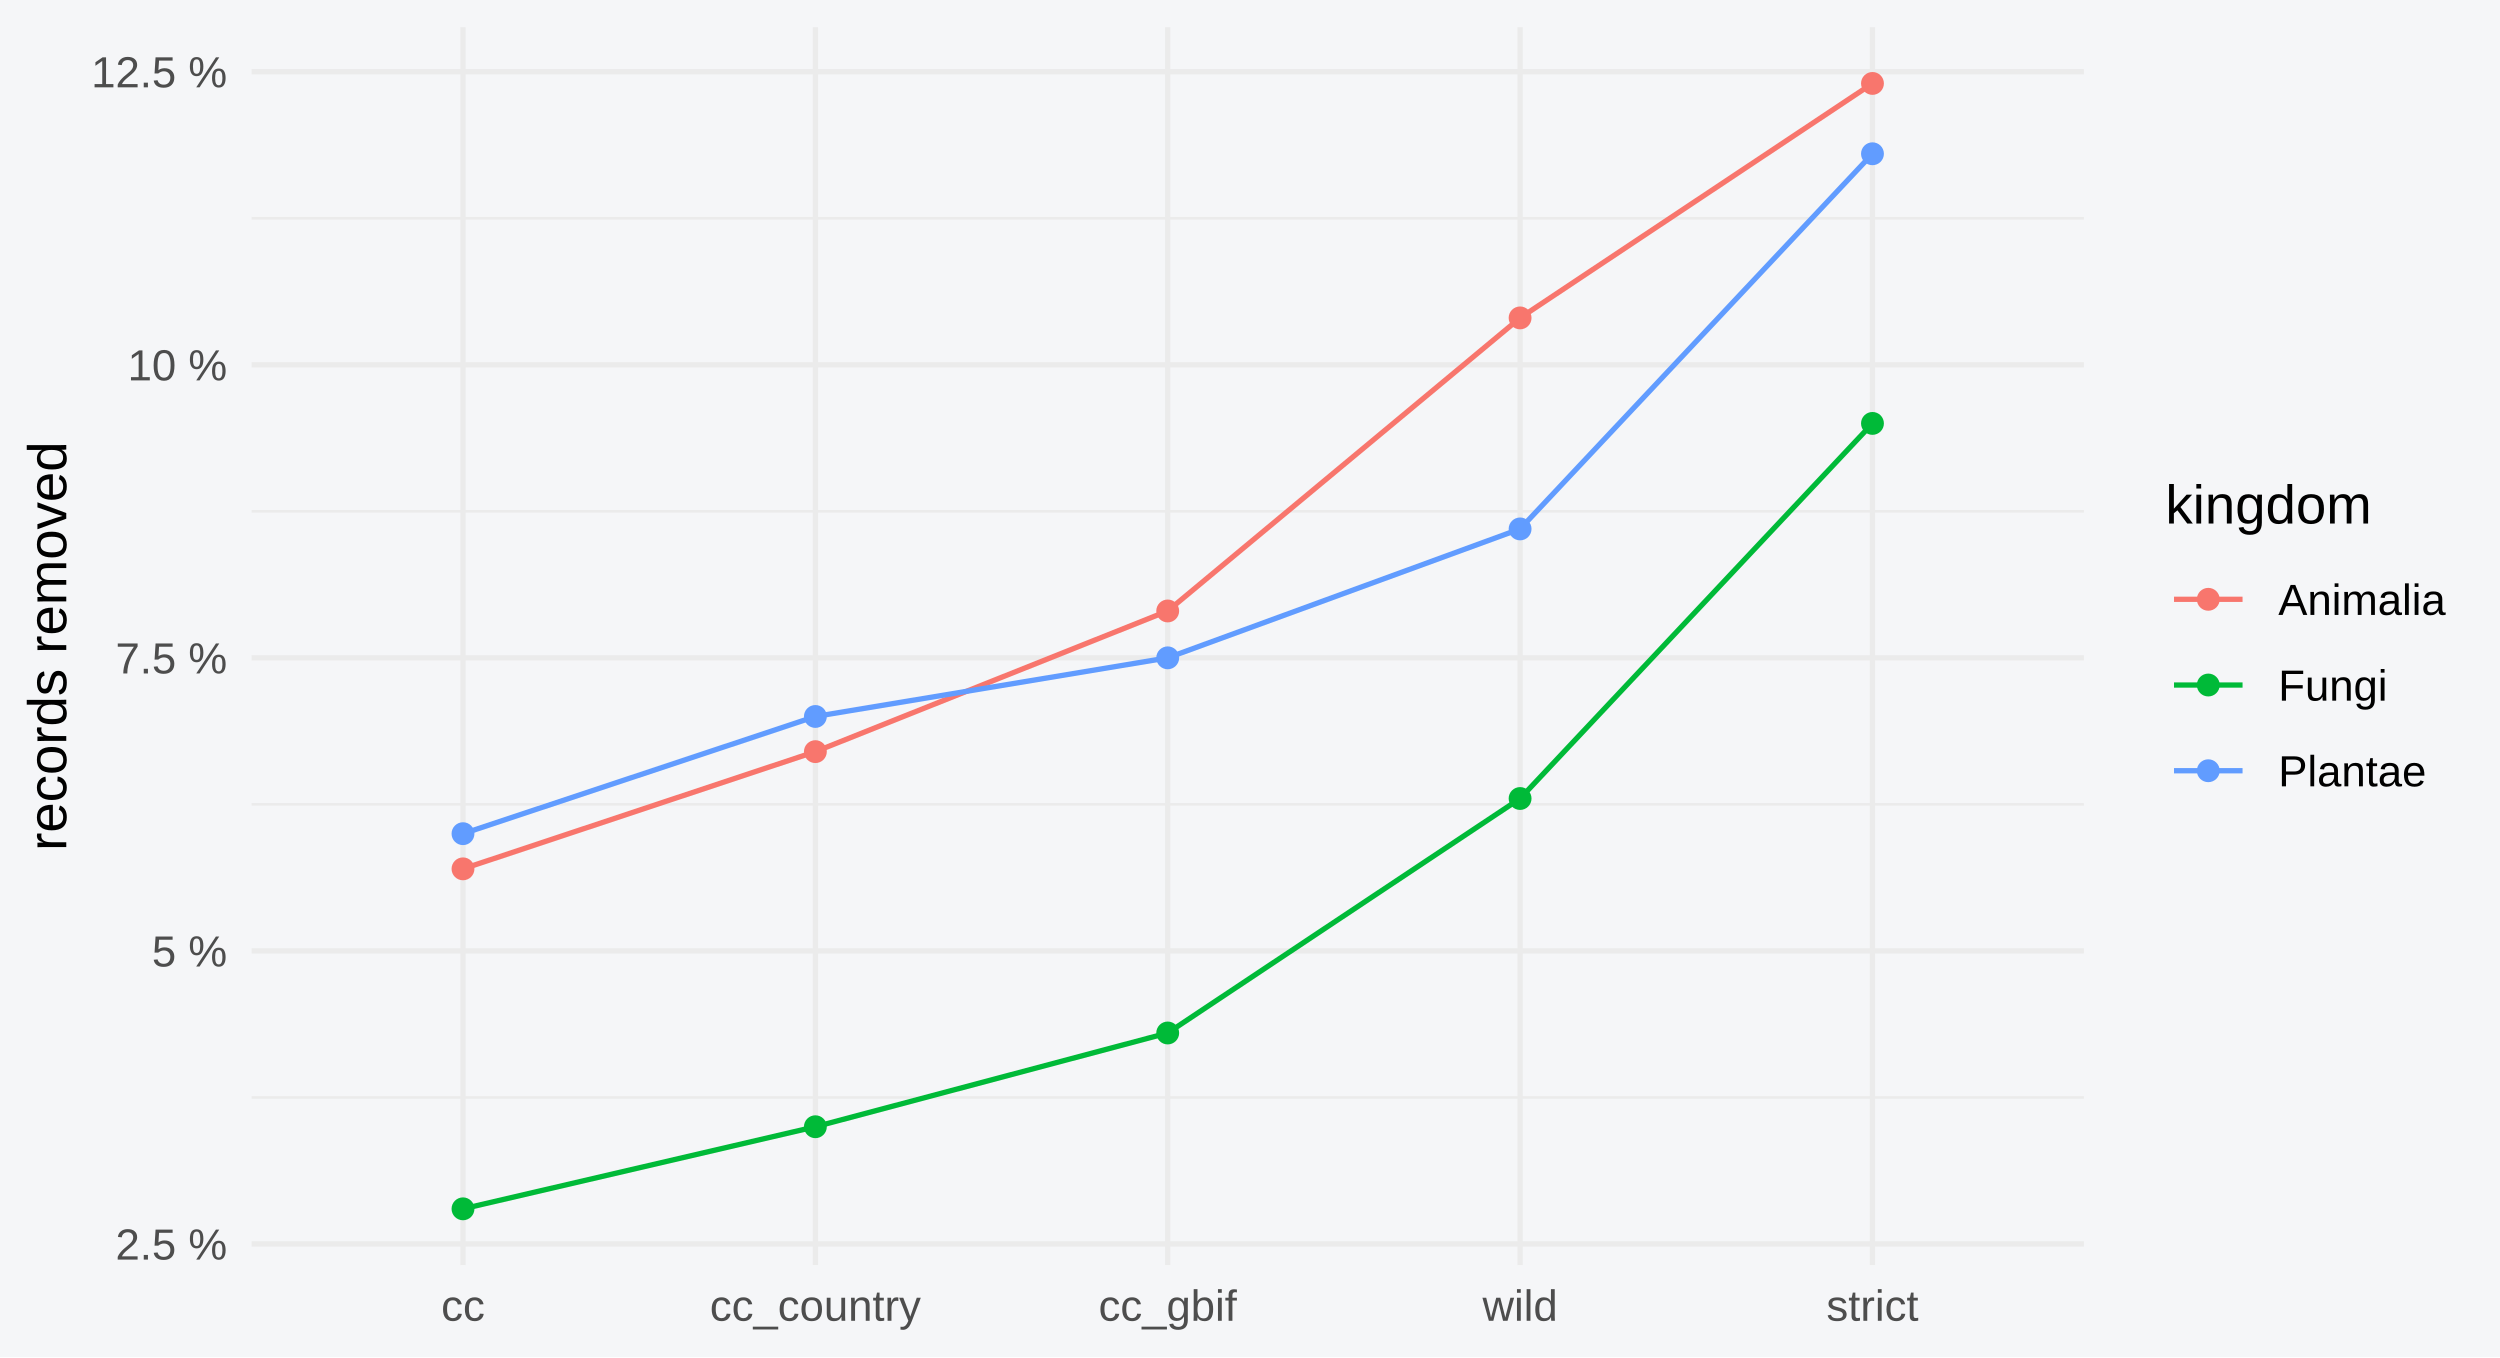
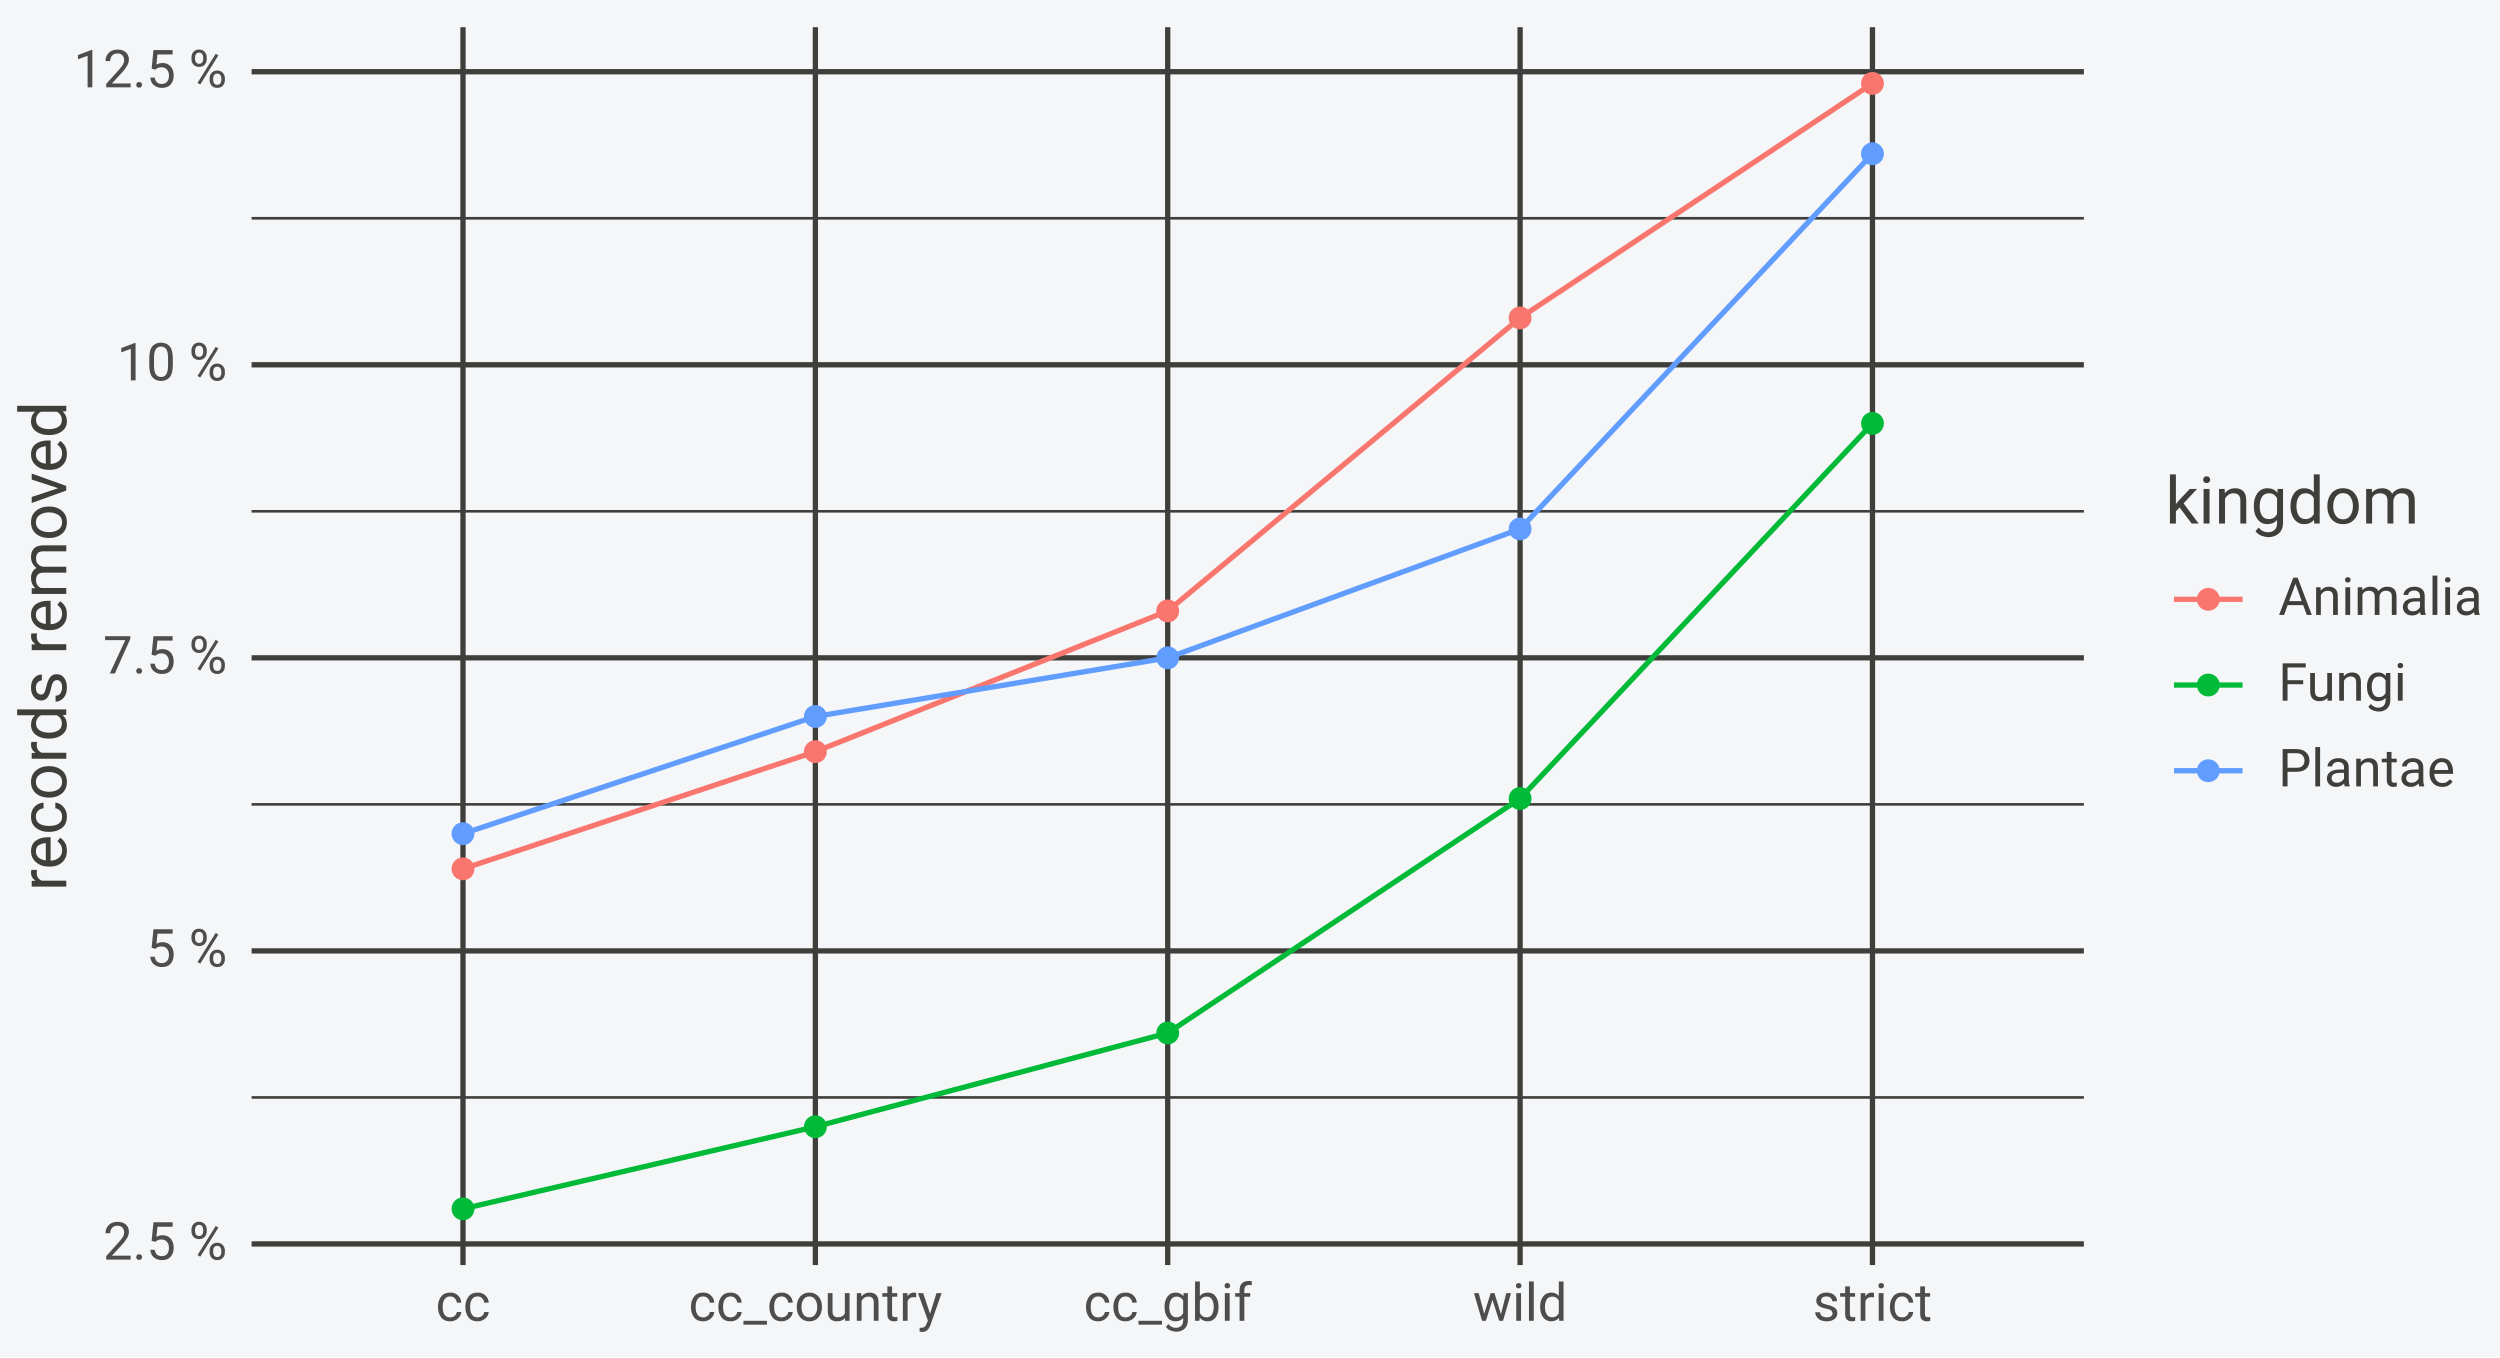
<svg xmlns="http://www.w3.org/2000/svg" width="504.00pt" height="273.60pt" viewBox="0 0 504.00 273.60">
  <g class="svglite">
    <defs>
      <style type="text/css">
-     .svglite line, .svglite polyline, .svglite polygon, .svglite path, .svglite rect, .svglite circle {
+     /* theme-aware-processed */
+     .svglite line, .svglite polyline, .svglite polygon, .svglite path, .svglite circle {
      fill: none;
-       stroke: #000000;
+       stroke: #3E3F3A;
+       stroke-linecap: round;
+       stroke-linejoin: round;
+       stroke-miterlimit: 10.00;
+     }
+     .svglite &gt; g &gt; rect {
+       fill: none;
+       stroke: #3E3F3A;
      stroke-linecap: round;
      stroke-linejoin: round;
      stroke-miterlimit: 10.00;
    }
    .svglite text {
      white-space: pre;
+       fill: #3E3F3A;
    }
    .svglite g.glyphgroup path {
      fill: inherit;
      stroke: none;
    }
  </style>
    </defs>
    <rect width="100%" height="100%" style="stroke: none; fill: #F5F6F8;" />
    <defs>
      <clipPath id="cpMC4wMHw1MDQuMDB8MC4wMHwyNzMuNjA=">
        <rect x="0.00" y="0.00" width="504.00" height="273.60" />
      </clipPath>
    </defs>
    <g clip-path="url(#cpMC4wMHw1MDQuMDB8MC4wMHwyNzMuNjA=)">
-       <rect x="0.00" y="-0" width="504.00" height="273.60" style="stroke-width: 1.07; stroke: none;" />
-     </g>
+       <rect x="0.00" y="-0" width="504.00" height="273.60" style="stroke-width: 1.07; stroke: none;" /> fill: #F5F6F8;' /&gt;
+ </g>
    <defs>
      <clipPath id="cpNTAuNzJ8NDIwLjExfDUuNDh8MjU1LjA0">
        <rect x="50.72" y="5.48" width="369.39" height="249.56" />
      </clipPath>
    </defs>
    <g clip-path="url(#cpNTAuNzJ8NDIwLjExfDUuNDh8MjU1LjA0)">
-       <rect x="50.72" y="5.48" width="369.39" height="249.56" style="stroke-width: 1.07; stroke: none;" />
-       <polyline points="50.72,221.24 420.11,221.24 " style="stroke-width: 0.53; stroke: #EBEBEB; stroke-linecap: butt;" />
-       <polyline points="50.72,162.16 420.11,162.16 " style="stroke-width: 0.53; stroke: #EBEBEB; stroke-linecap: butt;" />
-       <polyline points="50.72,103.08 420.11,103.08 " style="stroke-width: 0.53; stroke: #EBEBEB; stroke-linecap: butt;" />
-       <polyline points="50.72,44.00 420.11,44.00 " style="stroke-width: 0.53; stroke: #EBEBEB; stroke-linecap: butt;" />
-       <polyline points="50.72,250.78 420.11,250.78 " style="stroke-width: 1.07; stroke: #EBEBEB; stroke-linecap: butt;" />
-       <polyline points="50.72,191.70 420.11,191.70 " style="stroke-width: 1.07; stroke: #EBEBEB; stroke-linecap: butt;" />
-       <polyline points="50.72,132.62 420.11,132.62 " style="stroke-width: 1.07; stroke: #EBEBEB; stroke-linecap: butt;" />
-       <polyline points="50.72,73.54 420.11,73.54 " style="stroke-width: 1.07; stroke: #EBEBEB; stroke-linecap: butt;" />
-       <polyline points="50.72,14.46 420.11,14.46 " style="stroke-width: 1.07; stroke: #EBEBEB; stroke-linecap: butt;" />
-       <polyline points="93.34,255.04 93.34,5.48 " style="stroke-width: 1.07; stroke: #EBEBEB; stroke-linecap: butt;" />
-       <polyline points="164.38,255.04 164.38,5.48 " style="stroke-width: 1.07; stroke: #EBEBEB; stroke-linecap: butt;" />
-       <polyline points="235.41,255.04 235.41,5.48 " style="stroke-width: 1.07; stroke: #EBEBEB; stroke-linecap: butt;" />
-       <polyline points="306.45,255.04 306.45,5.48 " style="stroke-width: 1.07; stroke: #EBEBEB; stroke-linecap: butt;" />
-       <polyline points="377.49,255.04 377.49,5.48 " style="stroke-width: 1.07; stroke: #EBEBEB; stroke-linecap: butt;" />
+       <rect x="50.72" y="5.48" width="369.39" height="249.56" style="stroke-width: 1.07; stroke: none;" /> fill: #F5F6F8;' /&gt;
+ <polyline points="50.72,221.24 420.11,221.24 " style="stroke-width: 0.53; stroke: #3E3F3A; stroke-linecap: butt;" />
+       <polyline points="50.72,162.16 420.11,162.16 " style="stroke-width: 0.53; stroke: #3E3F3A; stroke-linecap: butt;" />
+       <polyline points="50.72,103.08 420.11,103.08 " style="stroke-width: 0.53; stroke: #3E3F3A; stroke-linecap: butt;" />
+       <polyline points="50.72,44.00 420.11,44.00 " style="stroke-width: 0.53; stroke: #3E3F3A; stroke-linecap: butt;" />
+       <polyline points="50.72,250.78 420.11,250.78 " style="stroke-width: 1.07; stroke: #3E3F3A; stroke-linecap: butt;" />
+       <polyline points="50.72,191.70 420.11,191.70 " style="stroke-width: 1.07; stroke: #3E3F3A; stroke-linecap: butt;" />
+       <polyline points="50.72,132.62 420.11,132.62 " style="stroke-width: 1.07; stroke: #3E3F3A; stroke-linecap: butt;" />
+       <polyline points="50.72,73.54 420.11,73.54 " style="stroke-width: 1.07; stroke: #3E3F3A; stroke-linecap: butt;" />
+       <polyline points="50.72,14.46 420.11,14.46 " style="stroke-width: 1.07; stroke: #3E3F3A; stroke-linecap: butt;" />
+       <polyline points="93.34,255.04 93.34,5.48 " style="stroke-width: 1.07; stroke: #3E3F3A; stroke-linecap: butt;" />
+       <polyline points="164.38,255.04 164.38,5.48 " style="stroke-width: 1.07; stroke: #3E3F3A; stroke-linecap: butt;" />
+       <polyline points="235.41,255.04 235.41,5.48 " style="stroke-width: 1.07; stroke: #3E3F3A; stroke-linecap: butt;" />
+       <polyline points="306.45,255.04 306.45,5.48 " style="stroke-width: 1.07; stroke: #3E3F3A; stroke-linecap: butt;" />
+       <polyline points="377.49,255.04 377.49,5.48 " style="stroke-width: 1.07; stroke: #3E3F3A; stroke-linecap: butt;" />
      <polyline points="93.34,175.16 164.38,151.53 235.41,123.17 306.45,64.09 377.49,16.82 " style="stroke-width: 1.07; stroke: #F8766D; stroke-linecap: butt;" />
      <polyline points="93.34,243.70 164.38,227.15 235.41,208.25 306.45,160.98 377.49,85.36 " style="stroke-width: 1.07; stroke: #00BA38; stroke-linecap: butt;" />
      <polyline points="93.34,168.07 164.38,144.44 235.41,132.62 306.45,106.63 377.49,31.00 " style="stroke-width: 1.07; stroke: #619CFF; stroke-linecap: butt;" />
      <circle cx="93.34" cy="175.16" r="1.95" style="stroke-width: 0.71; stroke: #F8766D; fill: #F8766D;" />
      <circle cx="93.34" cy="243.70" r="1.95" style="stroke-width: 0.71; stroke: #00BA38; fill: #00BA38;" />
      <circle cx="93.34" cy="168.07" r="1.95" style="stroke-width: 0.71; stroke: #619CFF; fill: #619CFF;" />
      <circle cx="164.38" cy="151.53" r="1.95" style="stroke-width: 0.71; stroke: #F8766D; fill: #F8766D;" />
      <circle cx="164.38" cy="227.15" r="1.95" style="stroke-width: 0.71; stroke: #00BA38; fill: #00BA38;" />
      <circle cx="164.38" cy="144.44" r="1.95" style="stroke-width: 0.71; stroke: #619CFF; fill: #619CFF;" />
      <circle cx="235.41" cy="123.17" r="1.95" style="stroke-width: 0.71; stroke: #F8766D; fill: #F8766D;" />
      <circle cx="235.41" cy="208.25" r="1.95" style="stroke-width: 0.71; stroke: #00BA38; fill: #00BA38;" />
      <circle cx="235.41" cy="132.62" r="1.95" style="stroke-width: 0.71; stroke: #619CFF; fill: #619CFF;" />
      <circle cx="306.45" cy="64.09" r="1.95" style="stroke-width: 0.71; stroke: #F8766D; fill: #F8766D;" />
      <circle cx="306.45" cy="160.98" r="1.95" style="stroke-width: 0.71; stroke: #00BA38; fill: #00BA38;" />
      <circle cx="306.45" cy="106.63" r="1.95" style="stroke-width: 0.71; stroke: #619CFF; fill: #619CFF;" />
      <circle cx="377.49" cy="16.82" r="1.95" style="stroke-width: 0.71; stroke: #F8766D; fill: #F8766D;" />
      <circle cx="377.49" cy="85.36" r="1.95" style="stroke-width: 0.71; stroke: #00BA38; fill: #00BA38;" />
      <circle cx="377.49" cy="31.00" r="1.95" style="stroke-width: 0.71; stroke: #619CFF; fill: #619CFF;" />
    </g>
    <g clip-path="url(#cpMC4wMHw1MDQuMDB8MC4wMHwyNzMuNjA=)">
-       <text x="45.79" y="253.93" text-anchor="end" style="font-size: 8.80px;fill: #4D4D4D; font-family: &quot;Arial&quot;;" textLength="22.48px" lengthAdjust="spacingAndGlyphs">2.5 %</text>
-       <text x="45.79" y="194.85" text-anchor="end" style="font-size: 8.80px;fill: #4D4D4D; font-family: &quot;Arial&quot;;" textLength="15.16px" lengthAdjust="spacingAndGlyphs">5 %</text>
-       <text x="45.79" y="135.77" text-anchor="end" style="font-size: 8.80px;fill: #4D4D4D; font-family: &quot;Arial&quot;;" textLength="22.48px" lengthAdjust="spacingAndGlyphs">7.5 %</text>
-       <text x="45.79" y="76.69" text-anchor="end" style="font-size: 8.80px;fill: #4D4D4D; font-family: &quot;Arial&quot;;" textLength="20.05px" lengthAdjust="spacingAndGlyphs">10 %</text>
-       <text x="45.79" y="17.61" text-anchor="end" style="font-size: 8.80px;fill: #4D4D4D; font-family: &quot;Arial&quot;;" textLength="27.38px" lengthAdjust="spacingAndGlyphs">12.5 %</text>
-       <text x="93.34" y="266.27" text-anchor="middle" style="font-size: 8.80px;fill: #4D4D4D; font-family: &quot;Arial&quot;;" textLength="8.81px" lengthAdjust="spacingAndGlyphs">cc</text>
-       <text x="164.38" y="266.27" text-anchor="middle" style="font-size: 8.80px;fill: #4D4D4D; font-family: &quot;Arial&quot;;" textLength="42.55px" lengthAdjust="spacingAndGlyphs">cc_country</text>
-       <text x="235.41" y="266.27" text-anchor="middle" style="font-size: 8.80px;fill: #4D4D4D; font-family: &quot;Arial&quot;;" textLength="27.88px" lengthAdjust="spacingAndGlyphs">cc_gbif</text>
-       <text x="306.45" y="266.27" text-anchor="middle" style="font-size: 8.80px;fill: #4D4D4D; font-family: &quot;Arial&quot;;" textLength="15.16px" lengthAdjust="spacingAndGlyphs">wild</text>
-       <text x="377.49" y="266.27" text-anchor="middle" style="font-size: 8.80px;fill: #4D4D4D; font-family: &quot;Arial&quot;;" textLength="18.56px" lengthAdjust="spacingAndGlyphs">strict</text>
-       <text transform="translate(13.36,130.26) rotate(-90)" text-anchor="middle" style="font-size: 11.00px; font-family: &quot;Arial&quot;;" textLength="82.56px" lengthAdjust="spacingAndGlyphs">records removed</text>
-       <text x="436.55" y="105.54" style="font-size: 11.00px; font-family: &quot;Arial&quot;;" textLength="41.59px" lengthAdjust="spacingAndGlyphs">kingdom</text>
+       <text x="45.79" y="253.93" text-anchor="end" style="font-size: 0.88em;fill: #4D4D4D; font-family: &quot;Roboto&quot;, -apple-system, BlinkMacSystemFont, &quot;Segoe UI&quot;, system-ui, sans-serif;">2.5 %</text>
+       <text x="45.79" y="194.85" text-anchor="end" style="font-size: 0.88em;fill: #4D4D4D; font-family: &quot;Roboto&quot;, -apple-system, BlinkMacSystemFont, &quot;Segoe UI&quot;, system-ui, sans-serif;">5 %</text>
+       <text x="45.79" y="135.77" text-anchor="end" style="font-size: 0.88em;fill: #4D4D4D; font-family: &quot;Roboto&quot;, -apple-system, BlinkMacSystemFont, &quot;Segoe UI&quot;, system-ui, sans-serif;">7.5 %</text>
+       <text x="45.79" y="76.69" text-anchor="end" style="font-size: 0.88em;fill: #4D4D4D; font-family: &quot;Roboto&quot;, -apple-system, BlinkMacSystemFont, &quot;Segoe UI&quot;, system-ui, sans-serif;">10 %</text>
+       <text x="45.79" y="17.61" text-anchor="end" style="font-size: 0.88em;fill: #4D4D4D; font-family: &quot;Roboto&quot;, -apple-system, BlinkMacSystemFont, &quot;Segoe UI&quot;, system-ui, sans-serif;">12.5 %</text>
+       <text x="93.34" y="266.27" text-anchor="middle" style="font-size: 0.88em;fill: #4D4D4D; font-family: &quot;Roboto&quot;, -apple-system, BlinkMacSystemFont, &quot;Segoe UI&quot;, system-ui, sans-serif;">cc</text>
+       <text x="164.38" y="266.27" text-anchor="middle" style="font-size: 0.88em;fill: #4D4D4D; font-family: &quot;Roboto&quot;, -apple-system, BlinkMacSystemFont, &quot;Segoe UI&quot;, system-ui, sans-serif;">cc_country</text>
+       <text x="235.41" y="266.27" text-anchor="middle" style="font-size: 0.88em;fill: #4D4D4D; font-family: &quot;Roboto&quot;, -apple-system, BlinkMacSystemFont, &quot;Segoe UI&quot;, system-ui, sans-serif;">cc_gbif</text>
+       <text x="306.45" y="266.27" text-anchor="middle" style="font-size: 0.88em;fill: #4D4D4D; font-family: &quot;Roboto&quot;, -apple-system, BlinkMacSystemFont, &quot;Segoe UI&quot;, system-ui, sans-serif;">wild</text>
+       <text x="377.49" y="266.27" text-anchor="middle" style="font-size: 0.88em;fill: #4D4D4D; font-family: &quot;Roboto&quot;, -apple-system, BlinkMacSystemFont, &quot;Segoe UI&quot;, system-ui, sans-serif;">strict</text>
+       <text transform="translate(13.36,130.26) rotate(-90)" text-anchor="middle" style="font-size: 1.1em; font-family: &quot;Roboto&quot;, -apple-system, BlinkMacSystemFont, &quot;Segoe UI&quot;, system-ui, sans-serif;">records removed</text>
+       <text x="436.55" y="105.54" style="font-size: 1.1em; font-family: &quot;Roboto&quot;, -apple-system, BlinkMacSystemFont, &quot;Segoe UI&quot;, system-ui, sans-serif;">kingdom</text>
      <line x1="438.28" y1="120.82" x2="452.10" y2="120.82" style="stroke-width: 1.07; stroke: #F8766D; stroke-linecap: butt;" />
      <circle cx="445.19" cy="120.82" r="1.95" style="stroke-width: 0.71; stroke: #F8766D; fill: #F8766D;" />
      <line x1="438.28" y1="138.10" x2="452.10" y2="138.10" style="stroke-width: 1.07; stroke: #00BA38; stroke-linecap: butt;" />
      <circle cx="445.19" cy="138.10" r="1.95" style="stroke-width: 0.71; stroke: #00BA38; fill: #00BA38;" />
      <line x1="438.28" y1="155.38" x2="452.10" y2="155.38" style="stroke-width: 1.07; stroke: #619CFF; stroke-linecap: butt;" />
      <circle cx="445.19" cy="155.38" r="1.95" style="stroke-width: 0.71; stroke: #619CFF; fill: #619CFF;" />
-       <text x="459.31" y="123.97" style="font-size: 8.80px; font-family: &quot;Arial&quot;;" textLength="33.73px" lengthAdjust="spacingAndGlyphs">Animalia</text>
-       <text x="459.31" y="141.25" style="font-size: 8.80px; font-family: &quot;Arial&quot;;" textLength="22.00px" lengthAdjust="spacingAndGlyphs">Fungi</text>
-       <text x="459.31" y="158.53" style="font-size: 8.80px; font-family: &quot;Arial&quot;;" textLength="29.83px" lengthAdjust="spacingAndGlyphs">Plantae</text>
+       <text x="459.31" y="123.97" style="font-size: 0.88em; font-family: &quot;Roboto&quot;, -apple-system, BlinkMacSystemFont, &quot;Segoe UI&quot;, system-ui, sans-serif;">Animalia</text>
+       <text x="459.31" y="141.25" style="font-size: 0.88em; font-family: &quot;Roboto&quot;, -apple-system, BlinkMacSystemFont, &quot;Segoe UI&quot;, system-ui, sans-serif;">Fungi</text>
+       <text x="459.31" y="158.53" style="font-size: 0.88em; font-family: &quot;Roboto&quot;, -apple-system, BlinkMacSystemFont, &quot;Segoe UI&quot;, system-ui, sans-serif;">Plantae</text>
    </g>
  </g>
</svg>
